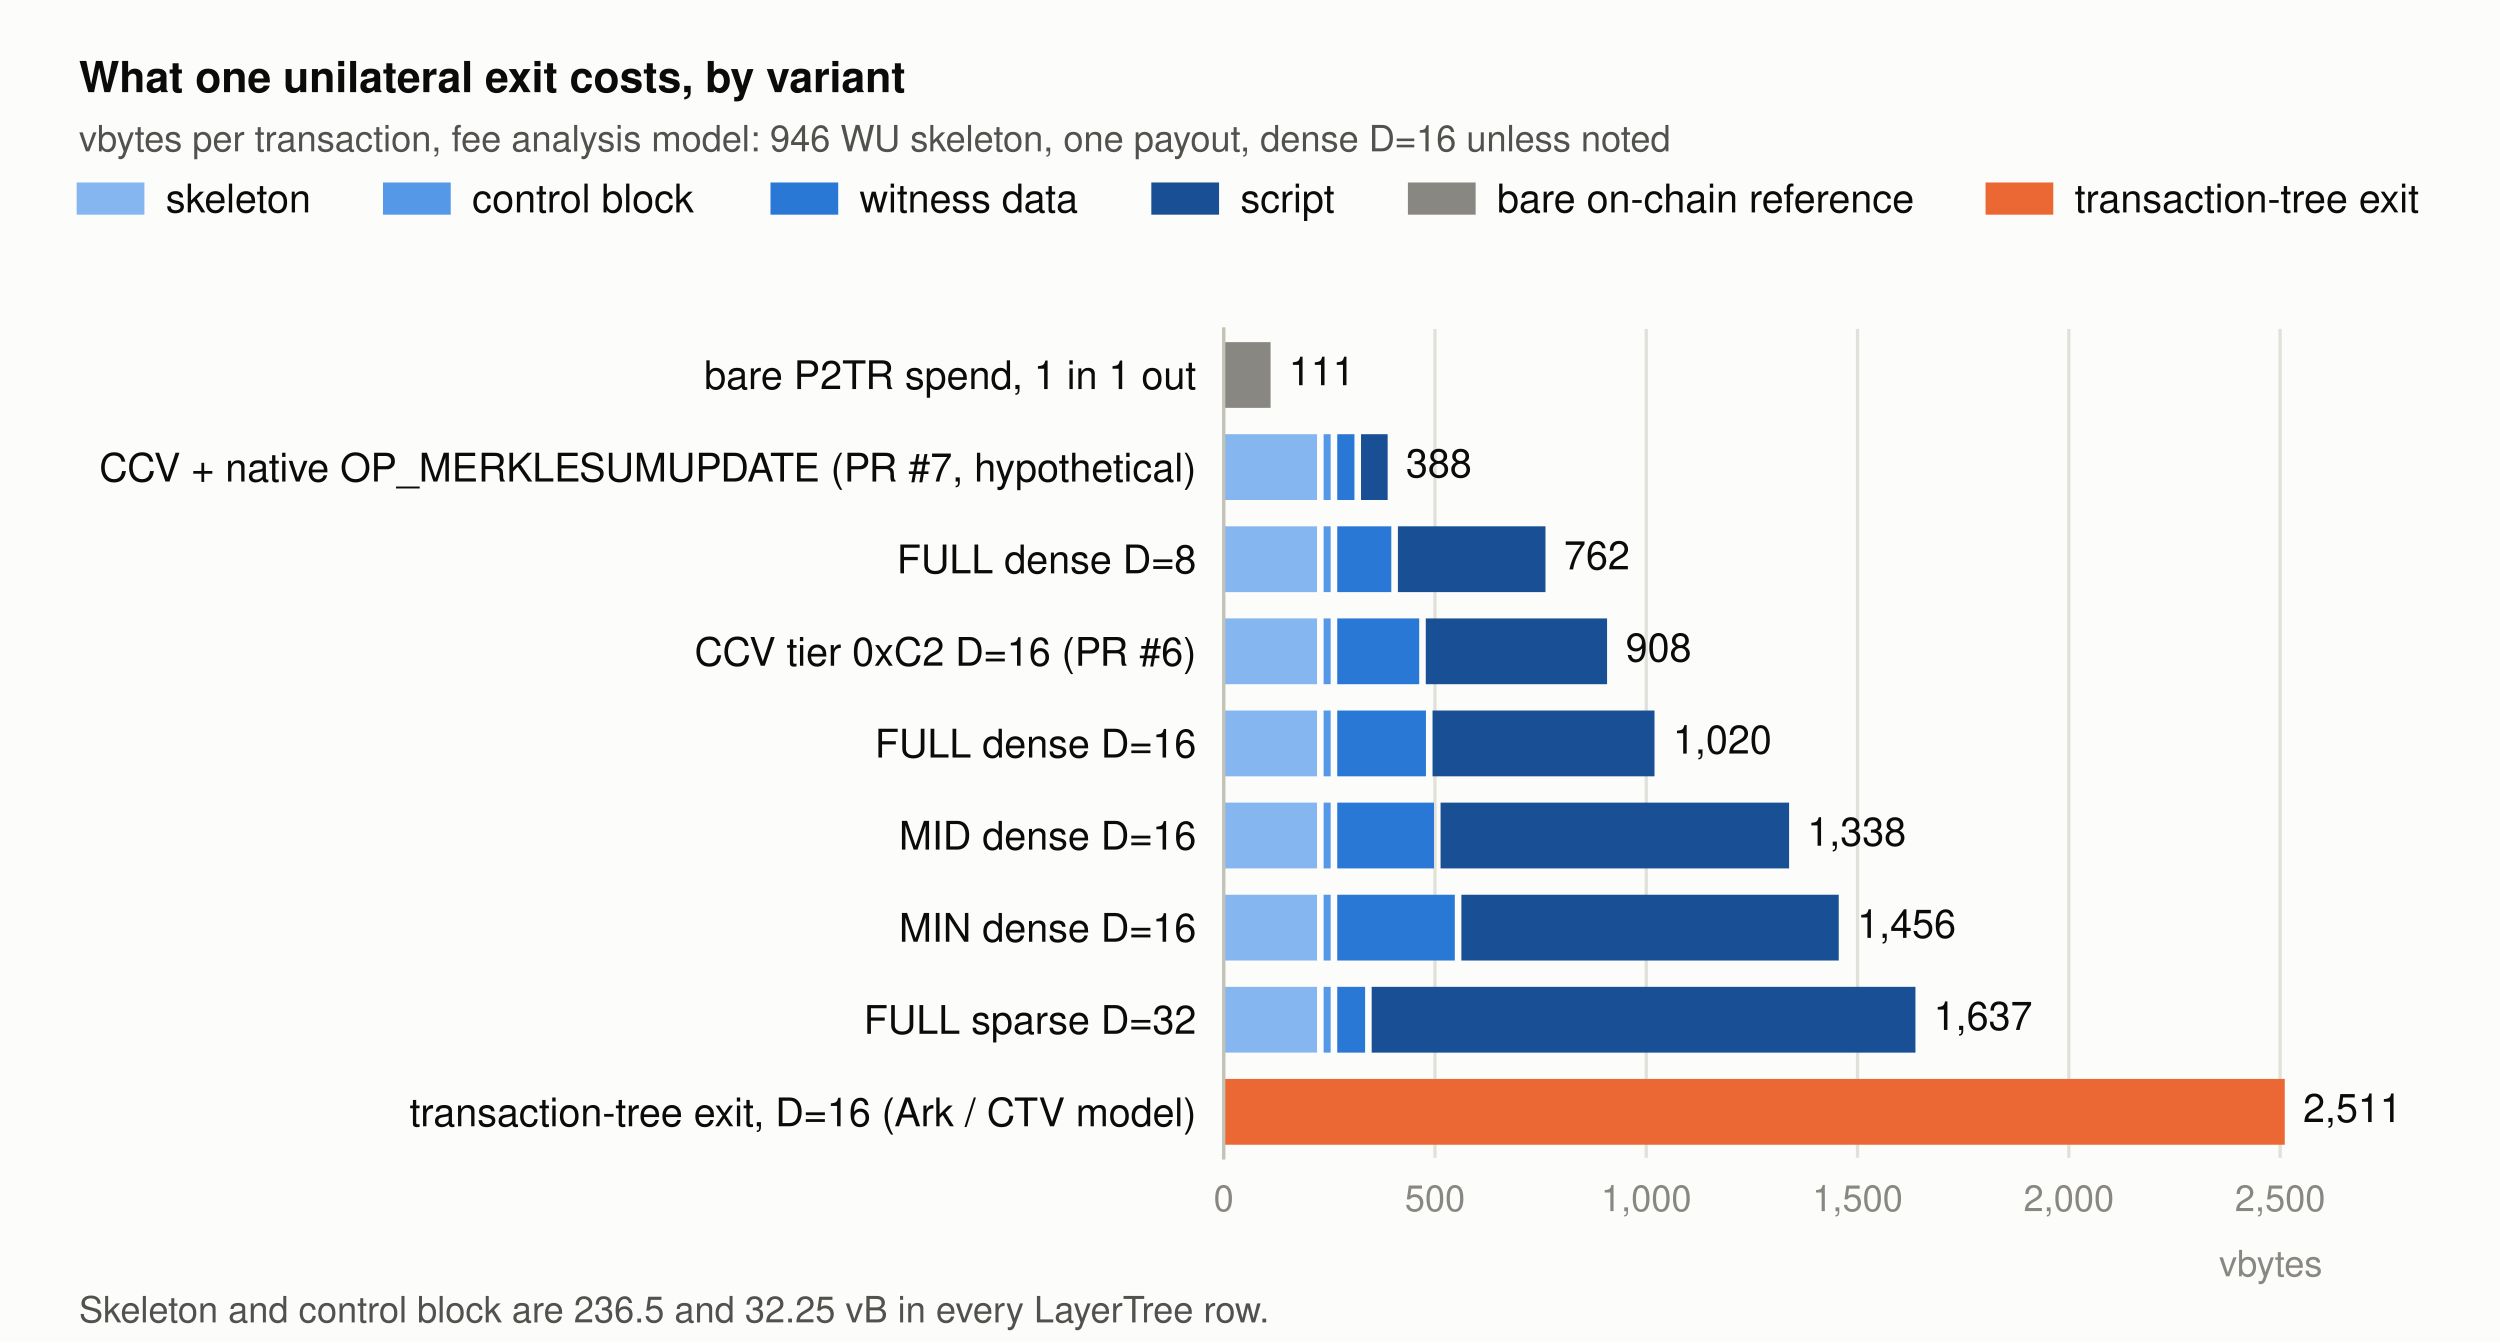
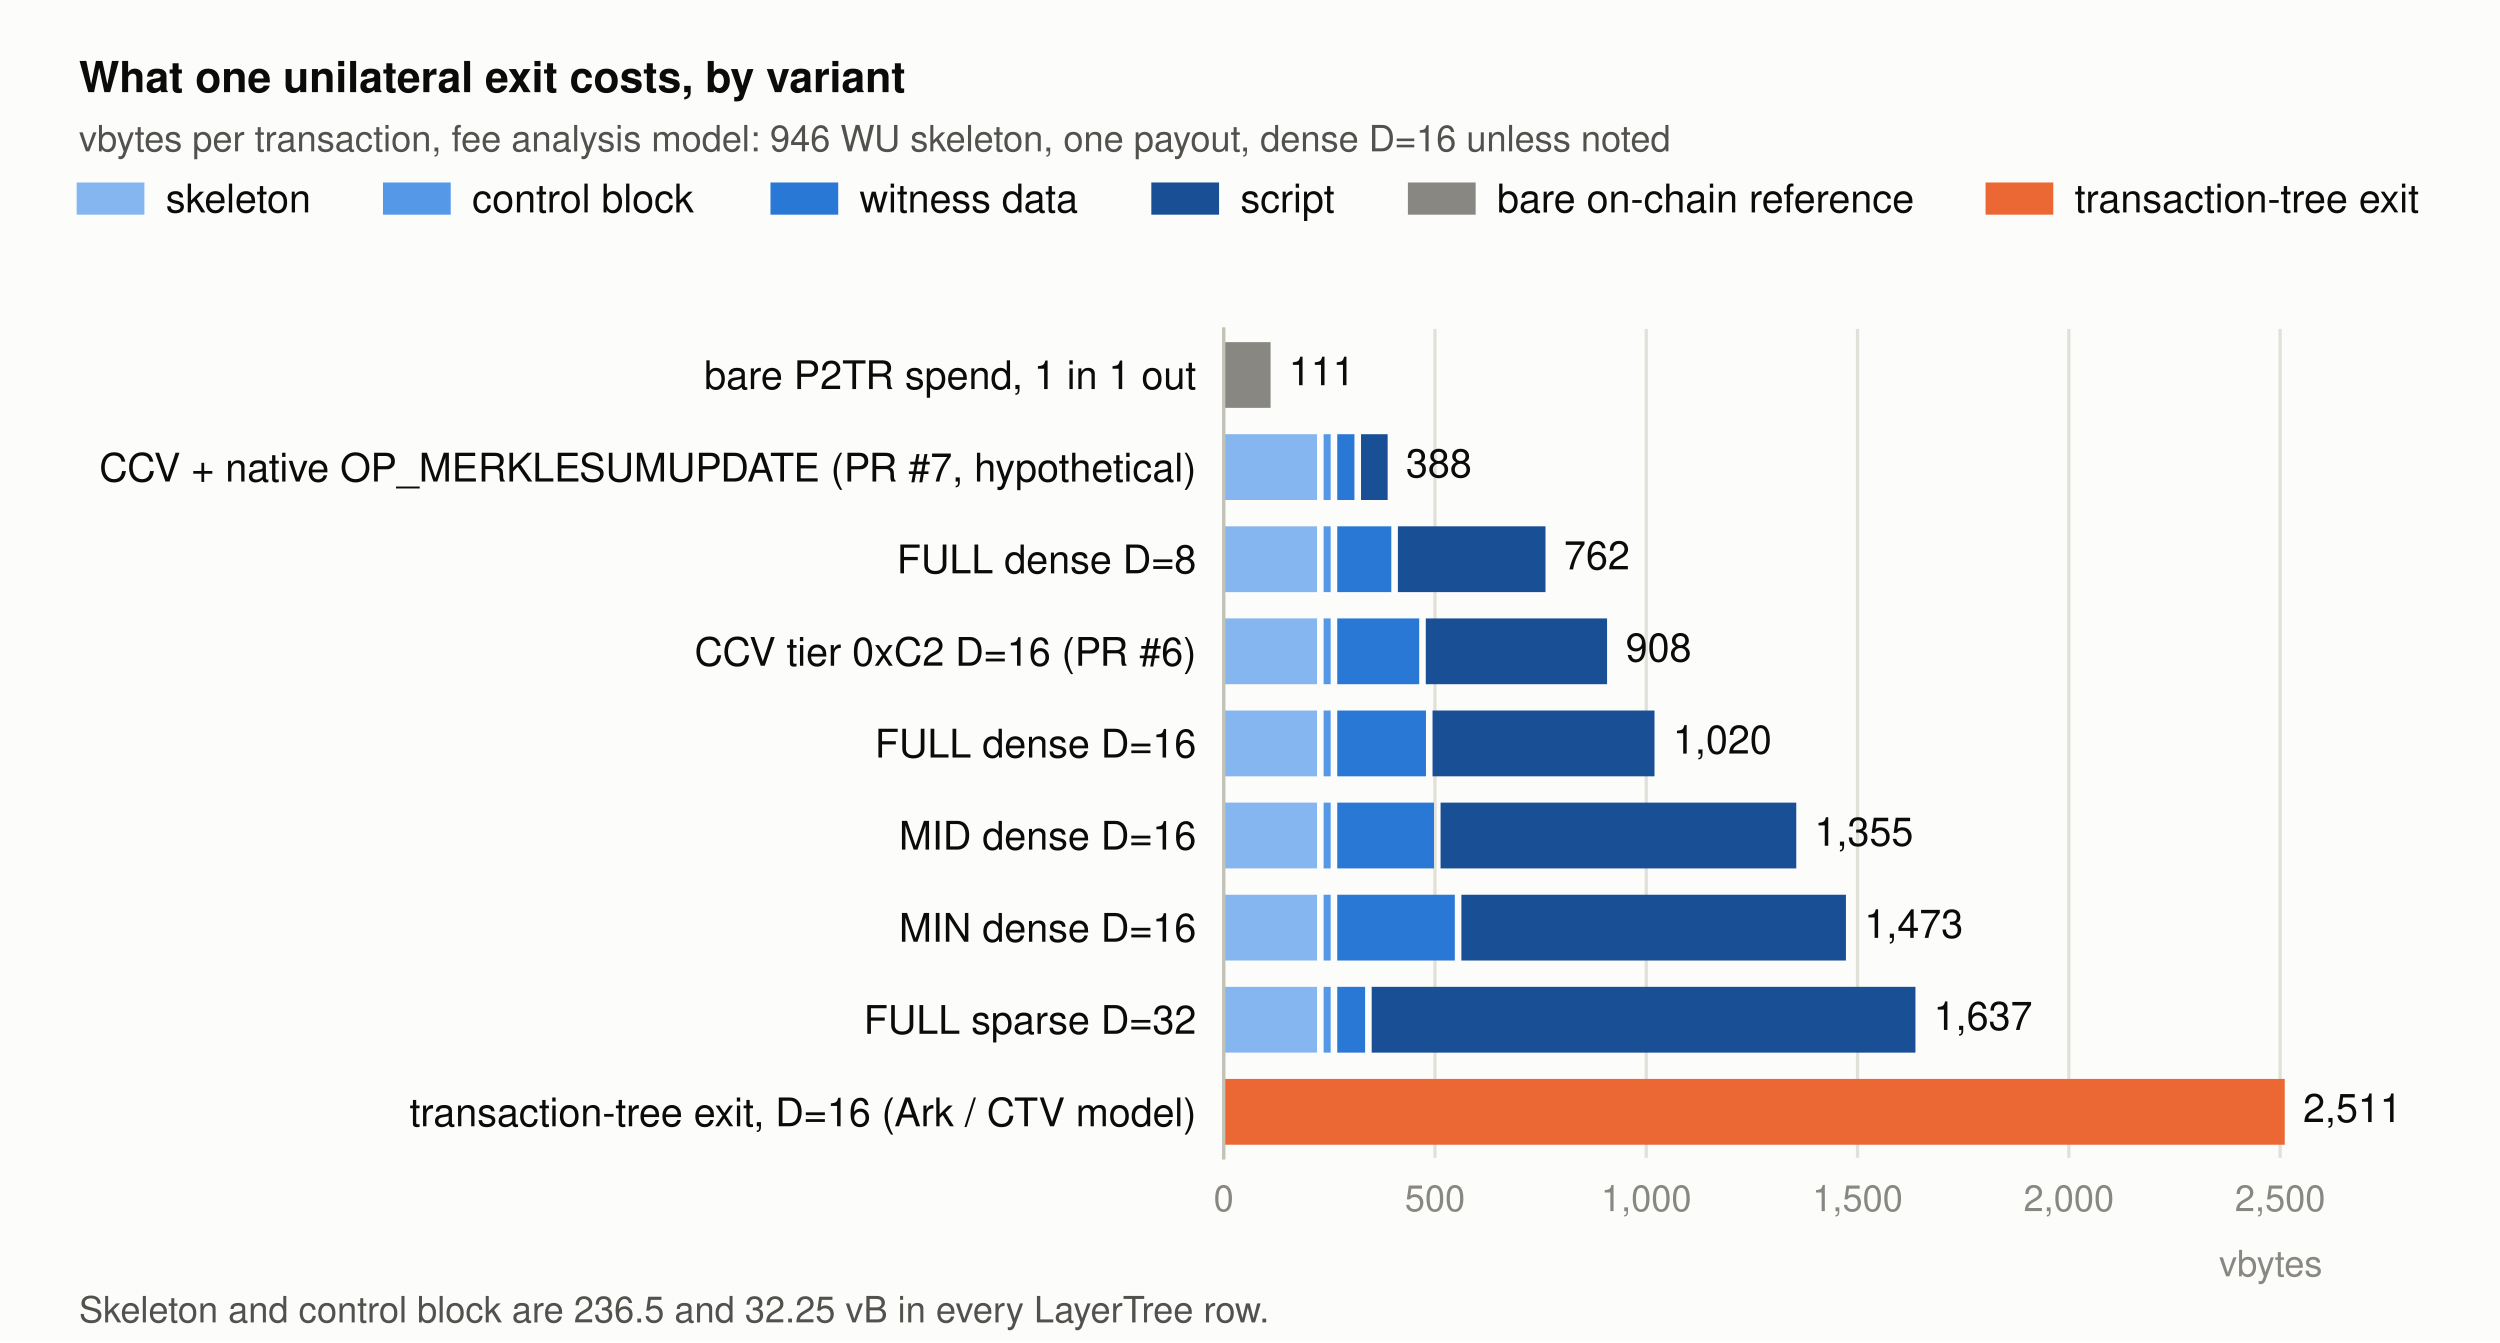
<svg xmlns="http://www.w3.org/2000/svg" width="547.2pt" height="293.76pt" viewBox="0 0 547.2 293.76" version="1.1">
  <defs>
    <style type="text/css">*{stroke-linejoin: round; stroke-linecap: butt}</style>
  </defs>
  <g id="figure_1">
    <g id="patch_1">
      <path d="M 0 293.76  L 547.2 293.76  L 547.2 0  L 0 0  z " style="fill: #fcfcfb" />
    </g>
    <g id="axes_1">
      <g id="patch_2">
        <path d="M 267.84 253.44  L 508.32 253.44  L 508.32 72  L 267.84 72  z " style="fill: #fcfcfb" />
      </g>
      <g id="matplotlib.axis_1">
        <g id="xtick_1">
          <g id="line2d_1">
            <path d="M 267.84 253.44  L 267.84 72  " clip-path="url(#p1a6e7451e2)" style="fill: none; stroke: #e1e0d9; stroke-width: 0.72; stroke-linecap: square" />
          </g>
          <g id="line2d_2" />
          <g id="text_1">
            <text style="font-size: 7.92px; font-family: 'Helvetica Neue', 'Helvetica', 'Arial', 'DejaVu Sans', sans-serif; text-anchor: middle; fill: #898781" x="267.84" y="265.095" transform="rotate(-0 267.84 265.0954)">0</text>
          </g>
        </g>
        <g id="xtick_2">
          <g id="line2d_3">
            <path d="M 314.086 253.44  L 314.086 72  " clip-path="url(#p1a6e7451e2)" style="fill: none; stroke: #e1e0d9; stroke-width: 0.72; stroke-linecap: square" />
          </g>
          <g id="line2d_4" />
          <g id="text_2">
            <text style="font-size: 7.92px; font-family: 'Helvetica Neue', 'Helvetica', 'Arial', 'DejaVu Sans', sans-serif; text-anchor: middle; fill: #898781" x="314.086" y="265.095" transform="rotate(-0 314.0862 265.0954)">500</text>
          </g>
        </g>
        <g id="xtick_3">
          <g id="line2d_5">
            <path d="M 360.332 253.44  L 360.332 72  " clip-path="url(#p1a6e7451e2)" style="fill: none; stroke: #e1e0d9; stroke-width: 0.72; stroke-linecap: square" />
          </g>
          <g id="line2d_6" />
          <g id="text_3">
            <text style="font-size: 7.92px; font-family: 'Helvetica Neue', 'Helvetica', 'Arial', 'DejaVu Sans', sans-serif; text-anchor: middle; fill: #898781" x="360.332" y="265.095" transform="rotate(-0 360.3323 265.0954)">1,000</text>
          </g>
        </g>
        <g id="xtick_4">
          <g id="line2d_7">
            <path d="M 406.578 253.44  L 406.578 72  " clip-path="url(#p1a6e7451e2)" style="fill: none; stroke: #e1e0d9; stroke-width: 0.72; stroke-linecap: square" />
          </g>
          <g id="line2d_8" />
          <g id="text_4">
            <text style="font-size: 7.92px; font-family: 'Helvetica Neue', 'Helvetica', 'Arial', 'DejaVu Sans', sans-serif; text-anchor: middle; fill: #898781" x="406.578" y="265.095" transform="rotate(-0 406.5785 265.0954)">1,500</text>
          </g>
        </g>
        <g id="xtick_5">
          <g id="line2d_9">
            <path d="M 452.825 253.44  L 452.825 72  " clip-path="url(#p1a6e7451e2)" style="fill: none; stroke: #e1e0d9; stroke-width: 0.72; stroke-linecap: square" />
          </g>
          <g id="line2d_10" />
          <g id="text_5">
            <text style="font-size: 7.92px; font-family: 'Helvetica Neue', 'Helvetica', 'Arial', 'DejaVu Sans', sans-serif; text-anchor: middle; fill: #898781" x="452.825" y="265.095" transform="rotate(-0 452.8246 265.0954)">2,000</text>
          </g>
        </g>
        <g id="xtick_6">
          <g id="line2d_11">
            <path d="M 499.071 253.44  L 499.071 72  " clip-path="url(#p1a6e7451e2)" style="fill: none; stroke: #e1e0d9; stroke-width: 0.72; stroke-linecap: square" />
          </g>
          <g id="line2d_12" />
          <g id="text_6">
            <text style="font-size: 7.92px; font-family: 'Helvetica Neue', 'Helvetica', 'Arial', 'DejaVu Sans', sans-serif; text-anchor: middle; fill: #898781" x="499.071" y="265.095" transform="rotate(-0 499.0708 265.0954)">2,500</text>
          </g>
        </g>
      </g>
      <g id="matplotlib.axis_2">
        <g id="ytick_1">
          <g id="line2d_13" />
          <g id="text_7">
            <text style="font-size: 8.64px; font-family: 'Helvetica Neue', 'Helvetica', 'Arial', 'DejaVu Sans', sans-serif; text-anchor: end; fill: #0b0b0b" x="261.84" y="85.165" transform="rotate(-0 261.84 85.16475)">bare P2TR spend, 1 in 1 out</text>
          </g>
        </g>
        <g id="ytick_2">
          <g id="line2d_14" />
          <g id="text_8">
            <text style="font-size: 8.64px; font-family: 'Helvetica Neue', 'Helvetica', 'Arial', 'DejaVu Sans', sans-serif; text-anchor: end; fill: #0b0b0b" x="261.84" y="105.398" transform="rotate(-0 261.84 105.3976)">CCV + native OP_MERKLESUMUPDATE (PR #7, hypothetical)</text>
          </g>
        </g>
        <g id="ytick_3">
          <g id="line2d_15" />
          <g id="text_9">
            <text style="font-size: 8.64px; font-family: 'Helvetica Neue', 'Helvetica', 'Arial', 'DejaVu Sans', sans-serif; text-anchor: end; fill: #0b0b0b" x="261.84" y="125.485" transform="rotate(-0 261.84 125.4848)">FULL dense D=8</text>
          </g>
        </g>
        <g id="ytick_4">
          <g id="line2d_16" />
          <g id="text_10">
            <text style="font-size: 8.64px; font-family: 'Helvetica Neue', 'Helvetica', 'Arial', 'DejaVu Sans', sans-serif; text-anchor: end; fill: #0b0b0b" x="261.84" y="145.718" transform="rotate(-0 261.84 145.7176)">CCV tier 0xC2 D=16 (PR #6)</text>
          </g>
        </g>
        <g id="ytick_5">
          <g id="line2d_17" />
          <g id="text_11">
            <text style="font-size: 8.64px; font-family: 'Helvetica Neue', 'Helvetica', 'Arial', 'DejaVu Sans', sans-serif; text-anchor: end; fill: #0b0b0b" x="261.84" y="165.805" transform="rotate(-0 261.84 165.8048)">FULL dense D=16</text>
          </g>
        </g>
        <g id="ytick_6">
          <g id="line2d_18" />
          <g id="text_12">
            <text style="font-size: 8.64px; font-family: 'Helvetica Neue', 'Helvetica', 'Arial', 'DejaVu Sans', sans-serif; text-anchor: end; fill: #0b0b0b" x="261.84" y="185.965" transform="rotate(-0 261.84 185.9648)">MID dense D=16</text>
          </g>
        </g>
        <g id="ytick_7">
          <g id="line2d_19" />
          <g id="text_13">
            <text style="font-size: 8.64px; font-family: 'Helvetica Neue', 'Helvetica', 'Arial', 'DejaVu Sans', sans-serif; text-anchor: end; fill: #0b0b0b" x="261.84" y="206.125" transform="rotate(-0 261.84 206.1248)">MIN dense D=16</text>
          </g>
        </g>
        <g id="ytick_8">
          <g id="line2d_20" />
          <g id="text_14">
            <text style="font-size: 8.64px; font-family: 'Helvetica Neue', 'Helvetica', 'Arial', 'DejaVu Sans', sans-serif; text-anchor: end; fill: #0b0b0b" x="261.84" y="226.285" transform="rotate(-0 261.84 226.2848)">FULL sparse D=32</text>
          </g>
        </g>
        <g id="ytick_9">
          <g id="line2d_21" />
          <g id="text_15">
            <text style="font-size: 8.64px; font-family: 'Helvetica Neue', 'Helvetica', 'Arial', 'DejaVu Sans', sans-serif; text-anchor: end; fill: #0b0b0b" x="261.84" y="246.518" transform="rotate(-0 261.84 246.5177)">transaction-tree exit, D=16 (Ark / CTV model)</text>
          </g>
        </g>
      </g>
      <g id="patch_3">
        <path d="M 267.84 74.88  L 278.107 74.88  L 278.107 89.28  L 267.84 89.28  z " clip-path="url(#p1a6e7451e2)" style="fill: #898781" />
      </g>
      <g id="patch_4">
        <path d="M 267.84 95.04  L 288.274 95.04  L 288.274 109.44  L 267.84 109.44  z " clip-path="url(#p1a6e7451e2)" style="fill: #86b6ef" />
      </g>
      <g id="patch_5">
        <path d="M 289.714 95.04  L 291.257 95.04  L 291.257 109.44  L 289.714 109.44  z " clip-path="url(#p1a6e7451e2)" style="fill: #5598e7" />
      </g>
      <g id="patch_6">
        <path d="M 292.697 95.04  L 296.46 95.04  L 296.46 109.44  L 292.697 109.44  z " clip-path="url(#p1a6e7451e2)" style="fill: #2a78d6" />
      </g>
      <g id="patch_7">
        <path d="M 297.9 95.04  L 303.727 95.04  L 303.727 109.44  L 297.9 109.44  z " clip-path="url(#p1a6e7451e2)" style="fill: #184f95" />
      </g>
      <g id="patch_8">
        <path d="M 267.84 115.2  L 288.274 115.2  L 288.274 129.6  L 267.84 129.6  z " clip-path="url(#p1a6e7451e2)" style="fill: #86b6ef" />
      </g>
      <g id="patch_9">
        <path d="M 289.714 115.2  L 291.257 115.2  L 291.257 129.6  L 289.714 129.6  z " clip-path="url(#p1a6e7451e2)" style="fill: #5598e7" />
      </g>
      <g id="patch_10">
        <path d="M 292.697 115.2  L 304.53 115.2  L 304.53 129.6  L 292.697 129.6  z " clip-path="url(#p1a6e7451e2)" style="fill: #2a78d6" />
      </g>
      <g id="patch_11">
        <path d="M 305.97 115.2  L 338.273 115.2  L 338.273 129.6  L 305.97 129.6  z " clip-path="url(#p1a6e7451e2)" style="fill: #184f95" />
      </g>
      <g id="patch_12">
        <path d="M 267.84 135.36  L 288.274 135.36  L 288.274 149.76  L 267.84 149.76  z " clip-path="url(#p1a6e7451e2)" style="fill: #86b6ef" />
      </g>
      <g id="patch_13">
        <path d="M 289.714 135.36  L 291.257 135.36  L 291.257 149.76  L 289.714 149.76  z " clip-path="url(#p1a6e7451e2)" style="fill: #5598e7" />
      </g>
      <g id="patch_14">
        <path d="M 292.697 135.36  L 310.634 135.36  L 310.634 149.76  L 292.697 149.76  z " clip-path="url(#p1a6e7451e2)" style="fill: #2a78d6" />
      </g>
      <g id="patch_15">
        <path d="M 312.074 135.36  L 351.754 135.36  L 351.754 149.76  L 312.074 149.76  z " clip-path="url(#p1a6e7451e2)" style="fill: #184f95" />
      </g>
      <g id="patch_16">
        <path d="M 267.84 155.52  L 288.274 155.52  L 288.274 169.92  L 267.84 169.92  z " clip-path="url(#p1a6e7451e2)" style="fill: #86b6ef" />
      </g>
      <g id="patch_17">
        <path d="M 289.714 155.52  L 291.257 155.52  L 291.257 169.92  L 289.714 169.92  z " clip-path="url(#p1a6e7451e2)" style="fill: #5598e7" />
      </g>
      <g id="patch_18">
        <path d="M 292.697 155.52  L 312.114 155.52  L 312.114 169.92  L 292.697 169.92  z " clip-path="url(#p1a6e7451e2)" style="fill: #2a78d6" />
      </g>
      <g id="patch_19">
        <path d="M 313.554 155.52  L 362.136 155.52  L 362.136 169.92  L 313.554 169.92  z " clip-path="url(#p1a6e7451e2)" style="fill: #184f95" />
      </g>
      <g id="patch_20">
        <path d="M 267.84 175.68  L 288.274 175.68  L 288.274 190.08  L 267.84 190.08  z " clip-path="url(#p1a6e7451e2)" style="fill: #86b6ef" />
      </g>
      <g id="patch_21">
        <path d="M 289.714 175.68  L 291.257 175.68  L 291.257 190.08  L 289.714 190.08  z " clip-path="url(#p1a6e7451e2)" style="fill: #5598e7" />
      </g>
      <g id="patch_22">
        <path d="M 292.697 175.68  L 313.872 175.68  L 313.872 190.08  L 292.697 190.08  z " clip-path="url(#p1a6e7451e2)" style="fill: #2a78d6" />
      </g>
      <g id="patch_23">
-         <path d="M 315.312 175.68  L 391.595 175.68  L 391.595 190.08  L 315.312 190.08  z " clip-path="url(#p1a6e7451e2)" style="fill: #184f95" />
+         <path d="M 315.312 175.68  L 393.167 175.68  L 393.167 190.08  L 315.312 190.08  z " clip-path="url(#p1a6e7451e2)" style="fill: #184f95" />
      </g>
      <g id="patch_24">
        <path d="M 267.84 195.84  L 288.274 195.84  L 288.274 210.24  L 267.84 210.24  z " clip-path="url(#p1a6e7451e2)" style="fill: #86b6ef" />
      </g>
      <g id="patch_25">
        <path d="M 289.714 195.84  L 291.257 195.84  L 291.257 210.24  L 289.714 210.24  z " clip-path="url(#p1a6e7451e2)" style="fill: #5598e7" />
      </g>
      <g id="patch_26">
        <path d="M 292.697 195.84  L 318.427 195.84  L 318.427 210.24  L 292.697 210.24  z " clip-path="url(#p1a6e7451e2)" style="fill: #2a78d6" />
      </g>
      <g id="patch_27">
-         <path d="M 319.867 195.84  L 402.463 195.84  L 402.463 210.24  L 319.867 210.24  z " clip-path="url(#p1a6e7451e2)" style="fill: #184f95" />
+         <path d="M 319.867 195.84  L 404.035 195.84  L 404.035 210.24  L 319.867 210.24  z " clip-path="url(#p1a6e7451e2)" style="fill: #184f95" />
      </g>
      <g id="patch_28">
        <path d="M 267.84 216  L 288.274 216  L 288.274 230.4  L 267.84 230.4  z " clip-path="url(#p1a6e7451e2)" style="fill: #86b6ef" />
      </g>
      <g id="patch_29">
        <path d="M 289.714 216  L 291.257 216  L 291.257 230.4  L 289.714 230.4  z " clip-path="url(#p1a6e7451e2)" style="fill: #5598e7" />
      </g>
      <g id="patch_30">
        <path d="M 292.697 216  L 298.795 216  L 298.795 230.4  L 292.697 230.4  z " clip-path="url(#p1a6e7451e2)" style="fill: #2a78d6" />
      </g>
      <g id="patch_31">
        <path d="M 300.235 216  L 419.25 216  L 419.25 230.4  L 300.235 230.4  z " clip-path="url(#p1a6e7451e2)" style="fill: #184f95" />
      </g>
      <g id="patch_32">
        <path d="M 267.84 236.16  L 500.088 236.16  L 500.088 250.56  L 267.84 250.56  z " clip-path="url(#p1a6e7451e2)" style="fill: #eb6834" />
      </g>
      <g id="patch_33">
        <path d="M 267.84 253.44  L 267.84 72  " style="fill: none; stroke: #c3c2b7; stroke-width: 0.72; stroke-linejoin: miter; stroke-linecap: square" />
      </g>
      <g id="text_16">
        <text style="font-size: 8.64px; font-family: 'Helvetica Neue', 'Helvetica', 'Arial', 'DejaVu Sans', sans-serif; text-anchor: start; fill: #0b0b0b" x="282.107" y="84.314" transform="rotate(-0 282.1066 84.31358)">111</text>
      </g>
      <g id="text_17">
        <text style="font-size: 8.64px; font-family: 'Helvetica Neue', 'Helvetica', 'Arial', 'DejaVu Sans', sans-serif; text-anchor: start; fill: #0b0b0b" x="307.727" y="104.474" transform="rotate(-0 307.727 104.4736)">388</text>
      </g>
      <g id="text_18">
        <text style="font-size: 8.64px; font-family: 'Helvetica Neue', 'Helvetica', 'Arial', 'DejaVu Sans', sans-serif; text-anchor: start; fill: #0b0b0b" x="342.319" y="124.634" transform="rotate(-0 342.3191 124.6336)">762</text>
      </g>
      <g id="text_19">
        <text style="font-size: 8.64px; font-family: 'Helvetica Neue', 'Helvetica', 'Arial', 'DejaVu Sans', sans-serif; text-anchor: start; fill: #0b0b0b" x="355.823" y="144.794" transform="rotate(-0 355.823 144.7936)">908</text>
      </g>
      <g id="text_20">
        <text style="font-size: 8.64px; font-family: 'Helvetica Neue', 'Helvetica', 'Arial', 'DejaVu Sans', sans-serif; text-anchor: start; fill: #0b0b0b" x="366.182" y="164.954" transform="rotate(-0 366.1822 164.9536)">1,020</text>
      </g>
      <g id="text_21">
-         <text style="font-size: 8.64px; font-family: 'Helvetica Neue', 'Helvetica', 'Arial', 'DejaVu Sans', sans-serif; text-anchor: start; fill: #0b0b0b" x="395.595" y="185.114" transform="rotate(-0 395.5947 185.1136)">1,338</text>
+         <text style="font-size: 8.64px; font-family: 'Helvetica Neue', 'Helvetica', 'Arial', 'DejaVu Sans', sans-serif; text-anchor: start; fill: #0b0b0b" x="397.167" y="185.114" transform="rotate(-0 397.1671 185.1136)">1,355</text>
      </g>
      <g id="text_22">
-         <text style="font-size: 8.64px; font-family: 'Helvetica Neue', 'Helvetica', 'Arial', 'DejaVu Sans', sans-serif; text-anchor: start; fill: #0b0b0b" x="406.509" y="205.274" transform="rotate(-0 406.5088 205.2736)">1,456</text>
+         <text style="font-size: 8.64px; font-family: 'Helvetica Neue', 'Helvetica', 'Arial', 'DejaVu Sans', sans-serif; text-anchor: start; fill: #0b0b0b" x="408.081" y="205.274" transform="rotate(-0 408.0812 205.2736)">1,473</text>
      </g>
      <g id="text_23">
        <text style="font-size: 8.64px; font-family: 'Helvetica Neue', 'Helvetica', 'Arial', 'DejaVu Sans', sans-serif; text-anchor: start; fill: #0b0b0b" x="423.25" y="225.434" transform="rotate(-0 423.2499 225.4336)">1,637</text>
      </g>
      <g id="text_24">
        <text style="font-size: 8.64px; font-family: 'Helvetica Neue', 'Helvetica', 'Arial', 'DejaVu Sans', sans-serif; text-anchor: start; fill: #0b0b0b" x="504.088" y="245.594" transform="rotate(-0 504.0882 245.5936)">2,511</text>
      </g>
    </g>
    <g id="text_25">
      <text style="font-weight: 600; font-size: 9.36px; font-family: 'Helvetica Neue', 'Helvetica', 'Arial', 'DejaVu Sans', sans-serif; text-anchor: start; fill: #0b0b0b" x="17.28" y="20.16" transform="rotate(-0 17.28 20.16)">What one unilateral exit costs, by variant</text>
    </g>
    <g id="text_26">
      <text style="font-size: 7.92px; font-family: 'Helvetica Neue', 'Helvetica', 'Arial', 'DejaVu Sans', sans-serif; text-anchor: start; fill: #52514e" x="17.28" y="33.12" transform="rotate(-0 17.28 33.12)">vbytes per transaction, fee analysis model: 946 WU skeleton, one payout, dense D=16 unless noted</text>
    </g>
    <g id="text_27">
      <text style="font-size: 7.92px; font-family: 'Helvetica Neue', 'Helvetica', 'Arial', 'DejaVu Sans', sans-serif; text-anchor: end; fill: #898781" x="508.32" y="279.36" transform="rotate(-0 508.32 279.36)">vbytes</text>
    </g>
    <g id="text_28">
      <text style="font-size: 7.92px; font-family: 'Helvetica Neue', 'Helvetica', 'Arial', 'DejaVu Sans', sans-serif; text-anchor: start; fill: #52514e" x="17.28" y="289.44" transform="rotate(-0 17.28 289.44)">Skeleton and control block are 236.5 and 32.25 vB in every LayerTree row.</text>
    </g>
    <g id="legend_1">
      <g id="patch_34">
        <path d="M 17.28 46.489  L 31.104 46.489  L 31.104 40.441  L 17.28 40.441  z " style="fill: #86b6ef; stroke: #86b6ef; stroke-linejoin: miter" />
      </g>
      <g id="text_29">
        <text style="font-size: 8.64px; font-family: 'Helvetica Neue', 'Helvetica', 'Arial', 'DejaVu Sans', sans-serif; text-anchor: start; fill: #0b0b0b" x="36.288" y="46.489" transform="rotate(-0 36.288 46.4895)">skeleton</text>
      </g>
      <g id="patch_35">
        <path d="M 84.328 46.489  L 98.152 46.489  L 98.152 40.441  L 84.328 40.441  z " style="fill: #5598e7; stroke: #5598e7; stroke-linejoin: miter" />
      </g>
      <g id="text_30">
        <text style="font-size: 8.64px; font-family: 'Helvetica Neue', 'Helvetica', 'Arial', 'DejaVu Sans', sans-serif; text-anchor: start; fill: #0b0b0b" x="103.336" y="46.489" transform="rotate(-0 103.3358 46.4895)">control block</text>
      </g>
      <g id="patch_36">
        <path d="M 169.144 46.489  L 182.968 46.489  L 182.968 40.441  L 169.144 40.441  z " style="fill: #2a78d6; stroke: #2a78d6; stroke-linejoin: miter" />
      </g>
      <g id="text_31">
        <text style="font-size: 8.64px; font-family: 'Helvetica Neue', 'Helvetica', 'Arial', 'DejaVu Sans', sans-serif; text-anchor: start; fill: #0b0b0b" x="188.152" y="46.489" transform="rotate(-0 188.1522 46.4895)">witness data</text>
      </g>
      <g id="patch_37">
        <path d="M 252.503 46.489  L 266.327 46.489  L 266.327 40.441  L 252.503 40.441  z " style="fill: #184f95; stroke: #184f95; stroke-linejoin: miter" />
      </g>
      <g id="text_32">
        <text style="font-size: 8.64px; font-family: 'Helvetica Neue', 'Helvetica', 'Arial', 'DejaVu Sans', sans-serif; text-anchor: start; fill: #0b0b0b" x="271.511" y="46.489" transform="rotate(-0 271.5106 46.4895)">script</text>
      </g>
      <g id="patch_38">
        <path d="M 308.663 46.489  L 322.487 46.489  L 322.487 40.441  L 308.663 40.441  z " style="fill: #898781; stroke: #898781; stroke-linejoin: miter" />
      </g>
      <g id="text_33">
        <text style="font-size: 8.64px; font-family: 'Helvetica Neue', 'Helvetica', 'Arial', 'DejaVu Sans', sans-serif; text-anchor: start; fill: #0b0b0b" x="327.671" y="46.489" transform="rotate(-0 327.6707 46.4895)">bare on-chain reference</text>
      </g>
      <g id="patch_39">
        <path d="M 435.096 46.489  L 448.92 46.489  L 448.92 40.441  L 435.096 40.441  z " style="fill: #eb6834; stroke: #eb6834; stroke-linejoin: miter" />
      </g>
      <g id="text_34">
        <text style="font-size: 8.64px; font-family: 'Helvetica Neue', 'Helvetica', 'Arial', 'DejaVu Sans', sans-serif; text-anchor: start; fill: #0b0b0b" x="454.104" y="46.489" transform="rotate(-0 454.1035 46.4895)">transaction-tree exit</text>
      </g>
    </g>
  </g>
  <defs>
    <clipPath id="p1a6e7451e2">
      <rect x="267.84" y="72" width="240.48" height="181.44" />
    </clipPath>
  </defs>
</svg>
